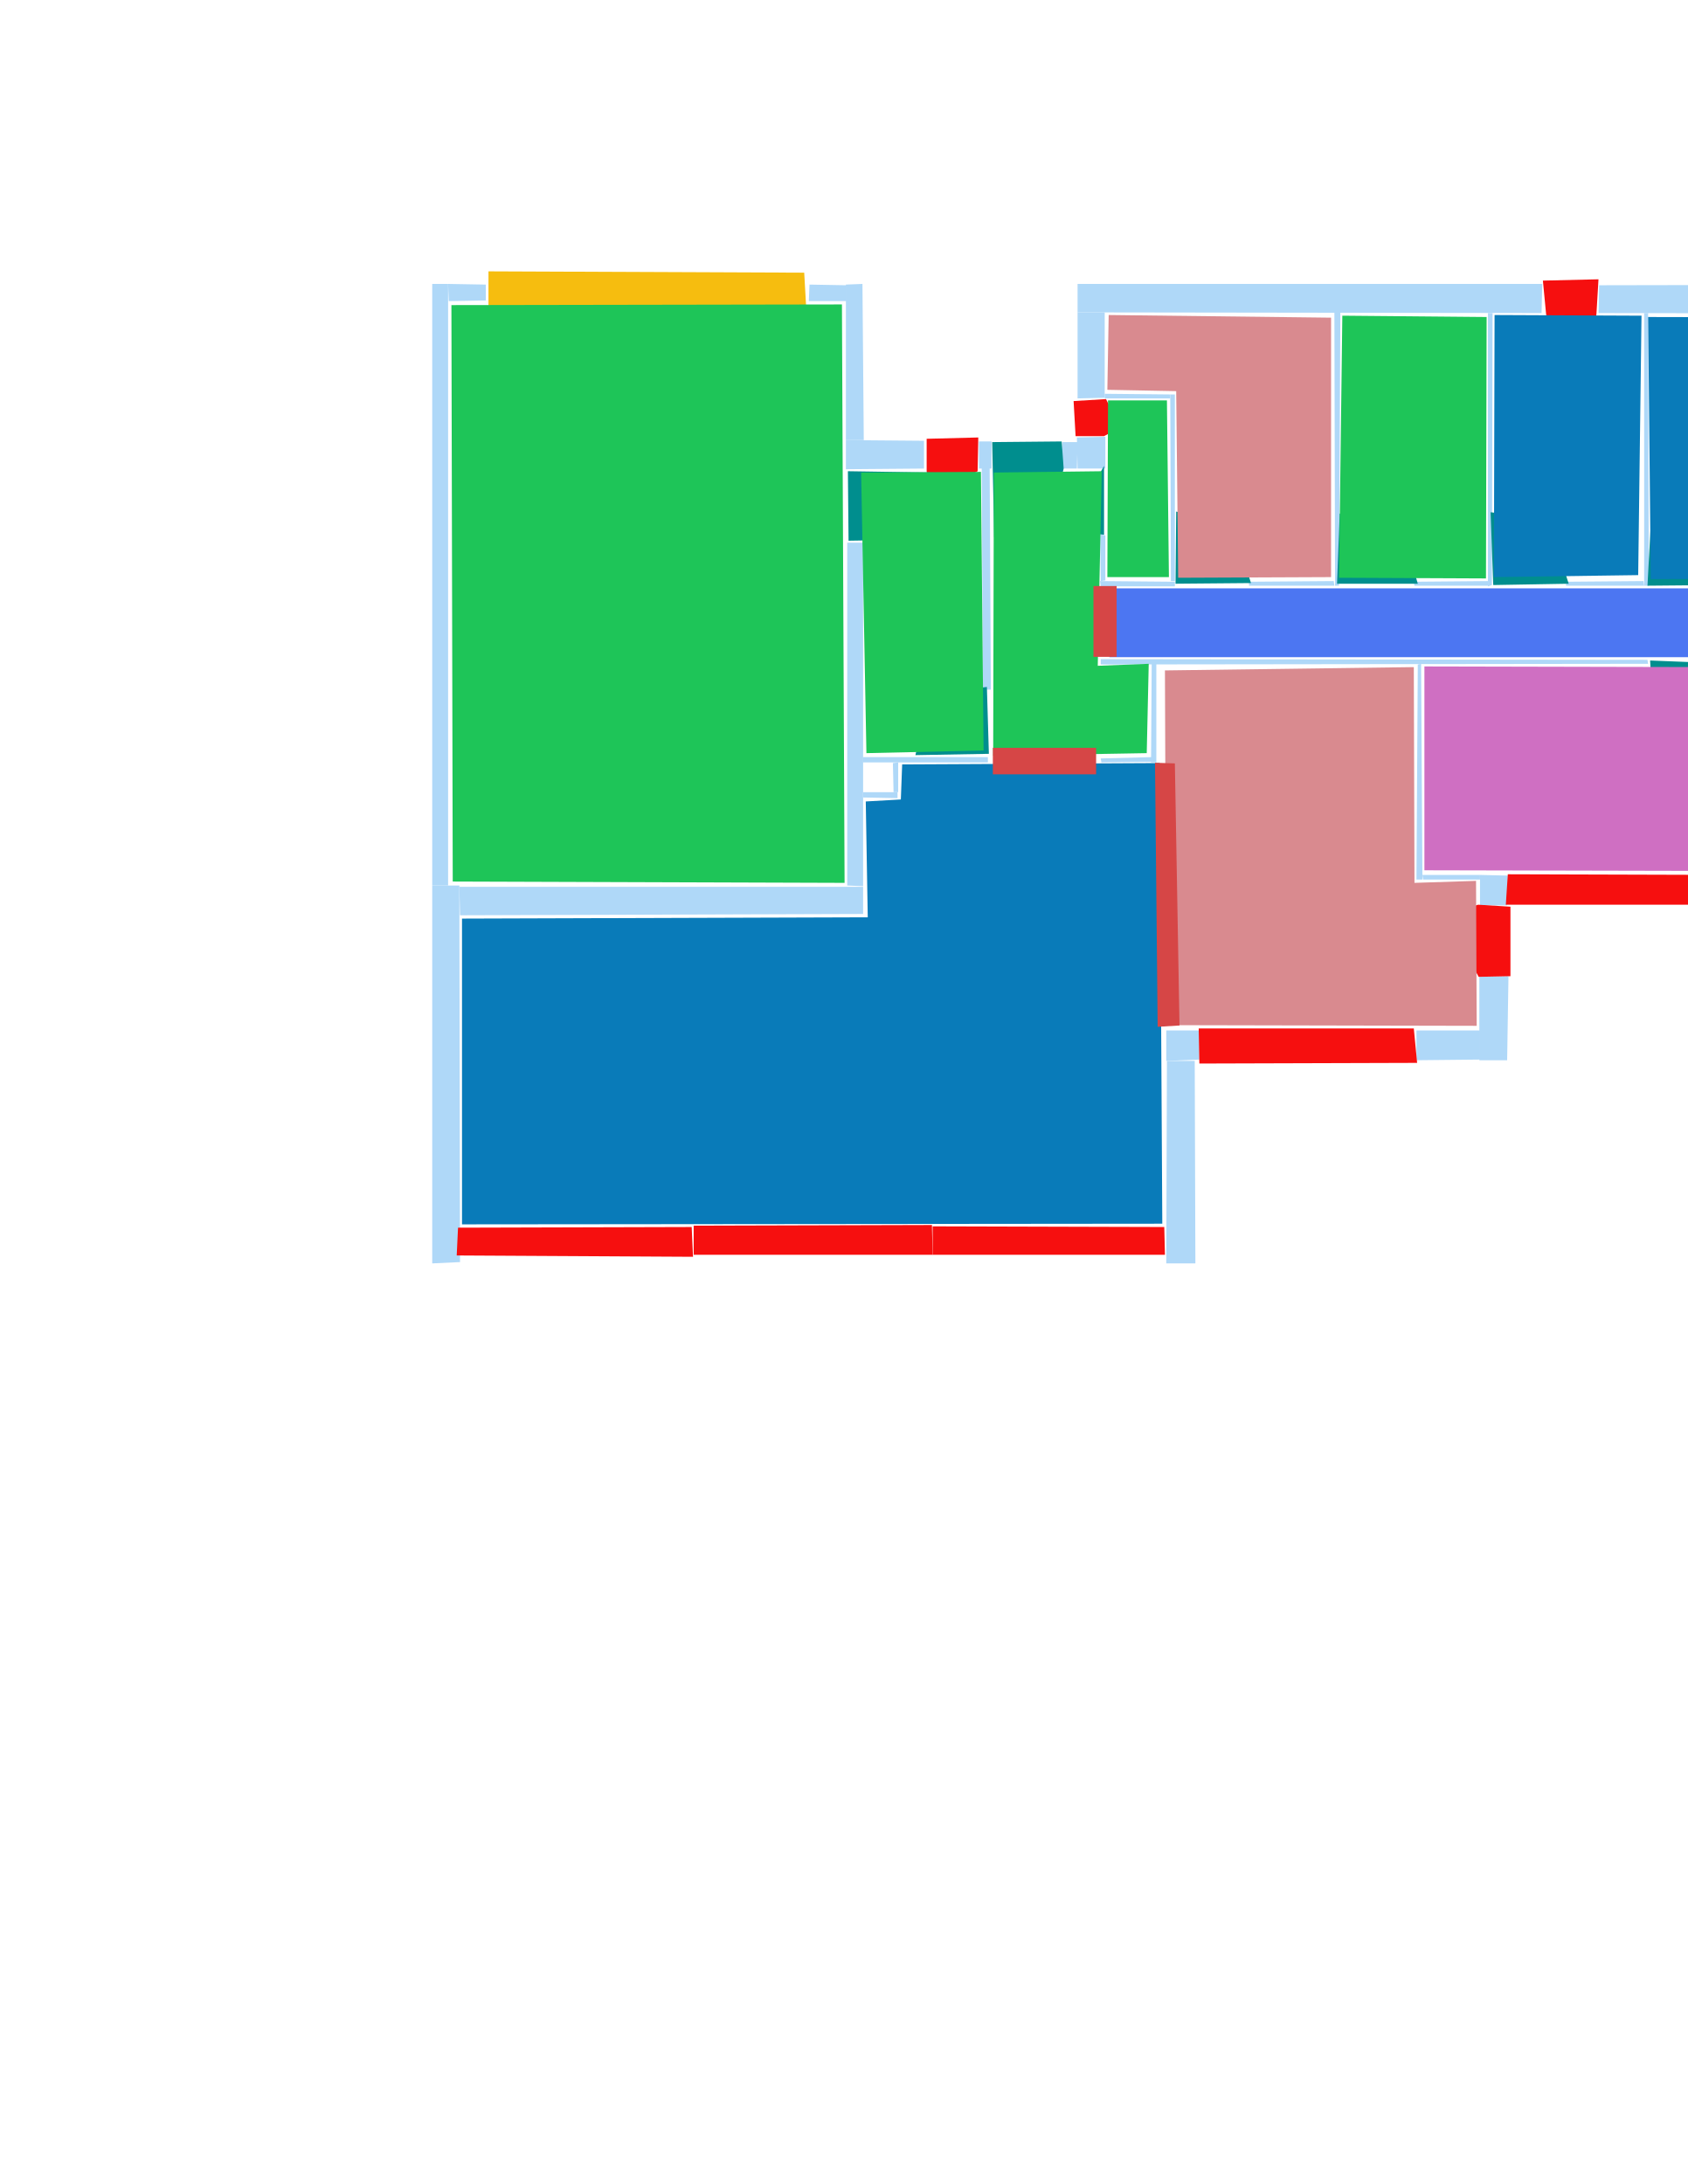
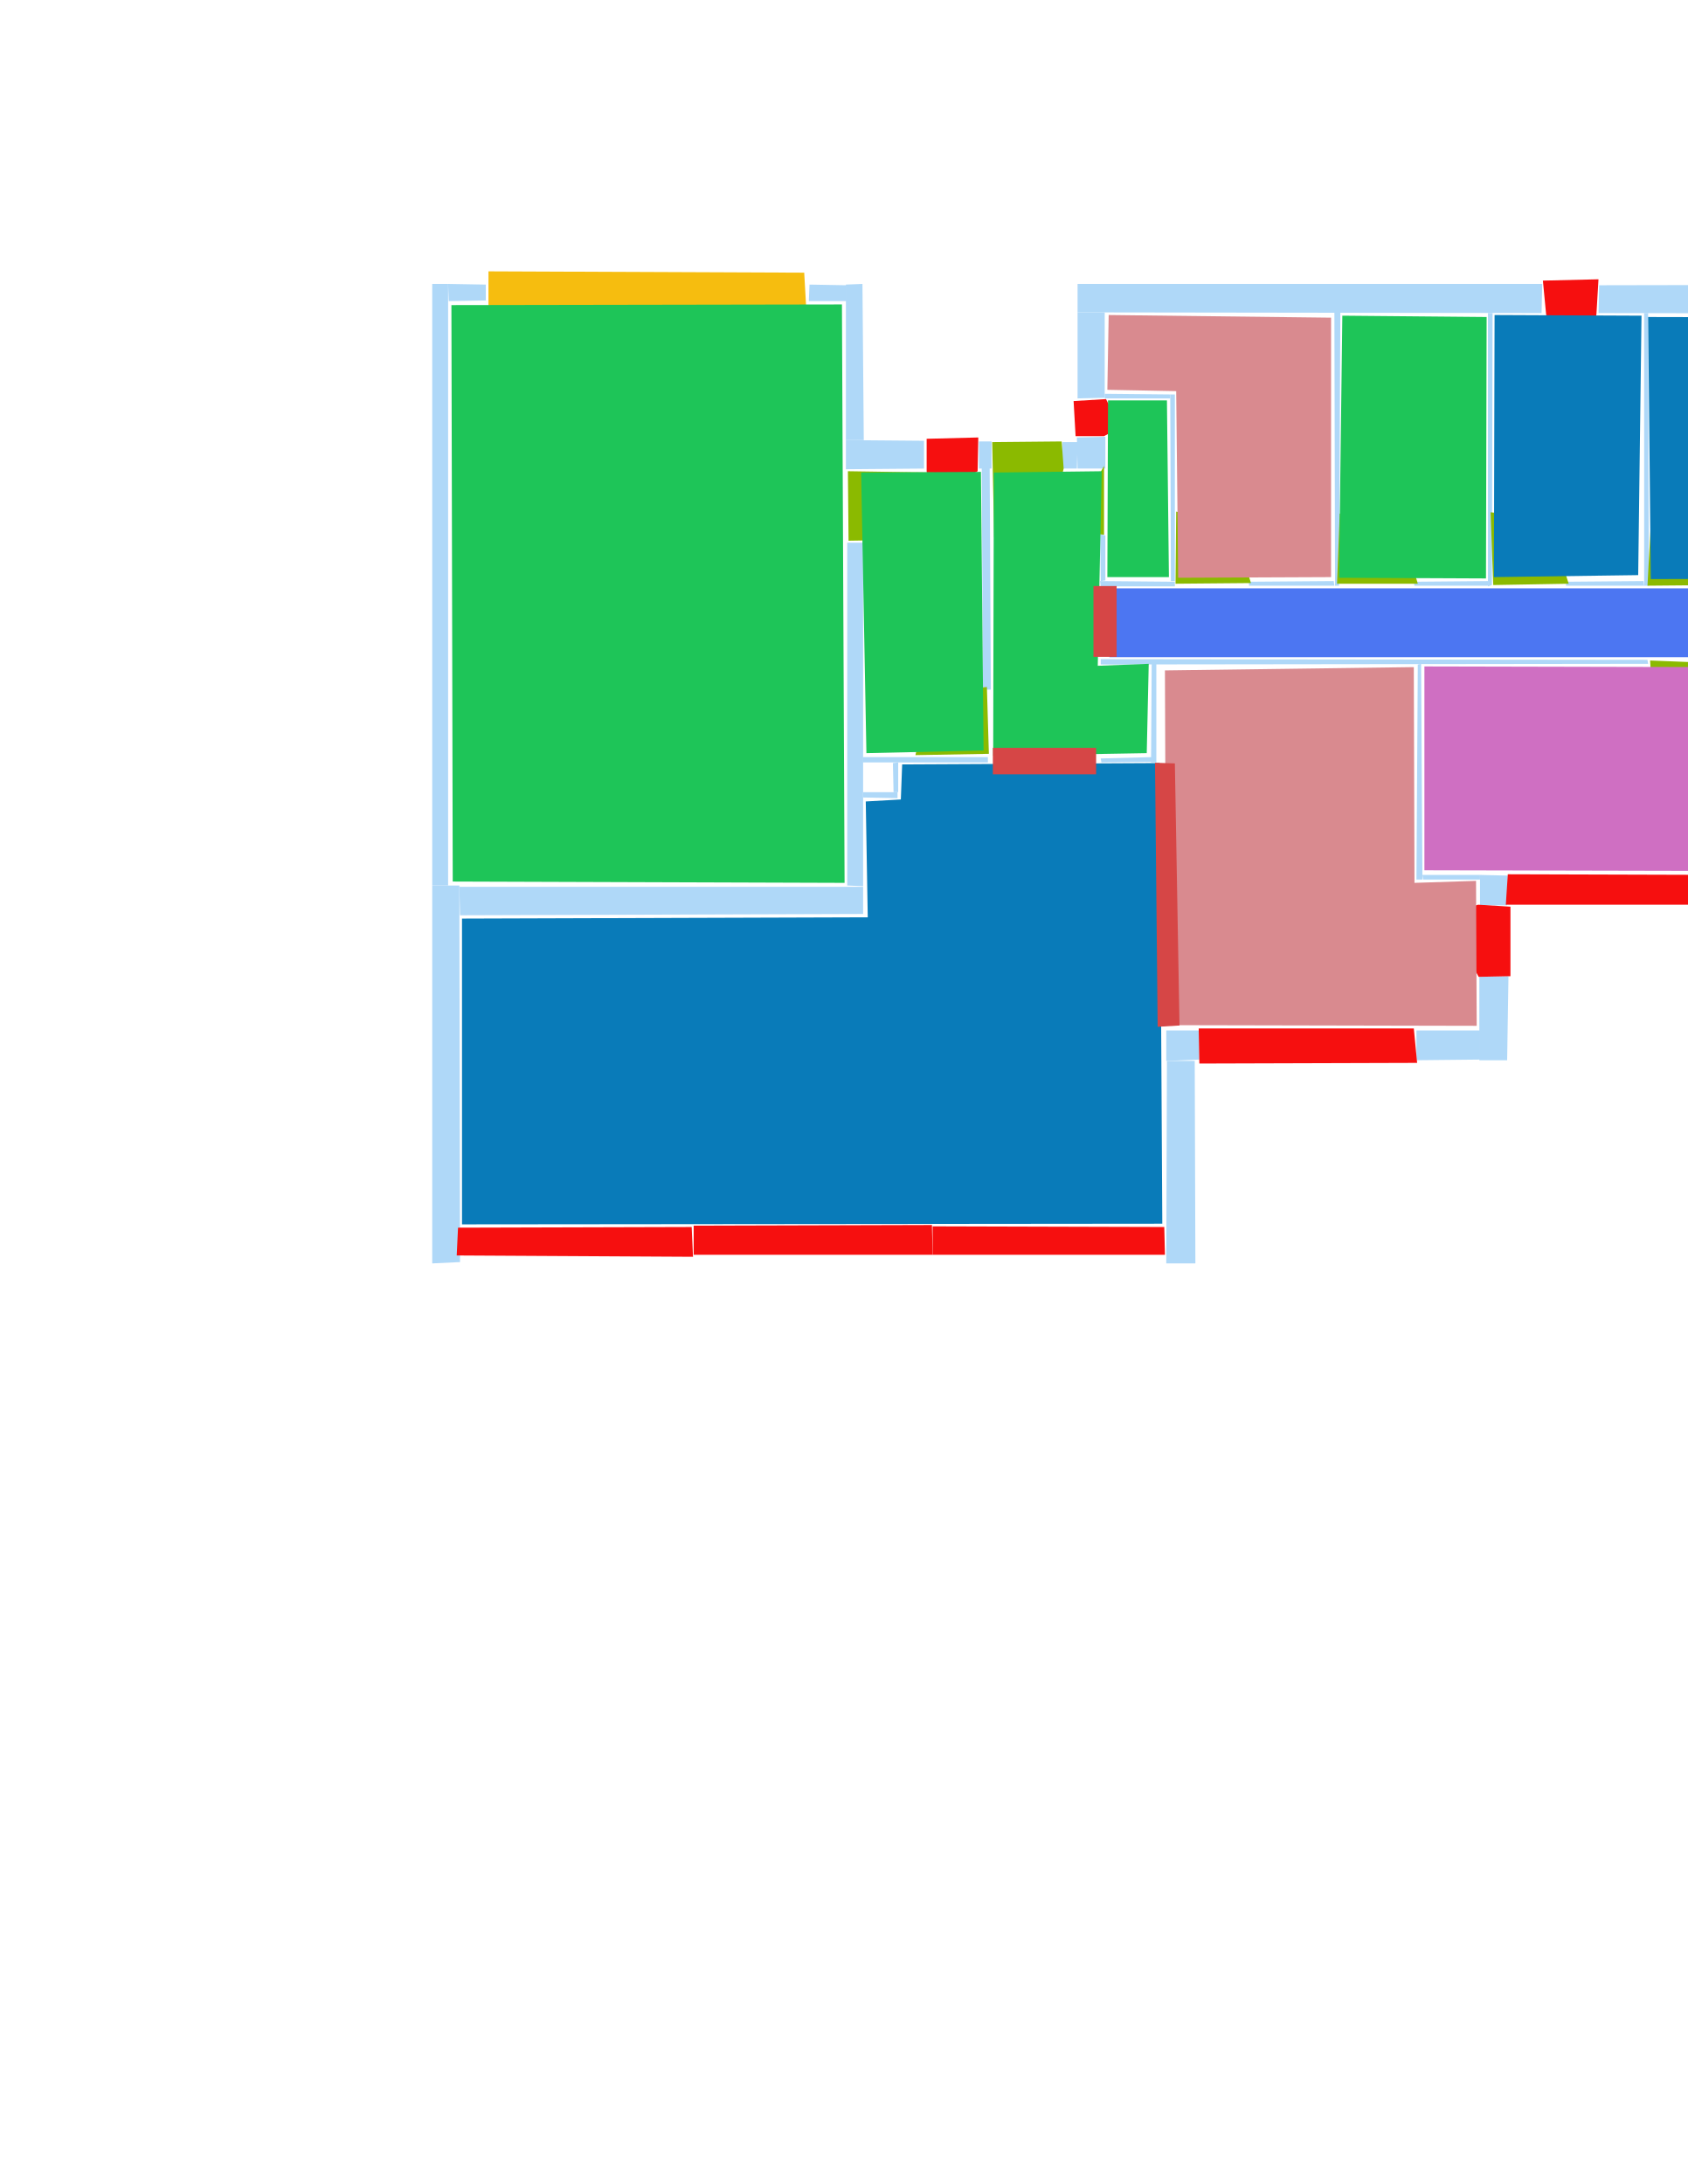
<svg xmlns="http://www.w3.org/2000/svg" version="1.1" width="2550" height="3300">
  <width>3508</width>
  <height>2480</height>
  <nclasslabel>50</nclasslabel>
  <nclassappear>6</nclassappear>
  <class>Bidet-1</class>
  <class>Bidet-2</class>
  <class>Bidet-3</class>
  <class>Bidet-4</class>
  <class>Door</class>
  <class>Door-1</class>
  <class>Door-23</class>
  <class>Oven-1</class>
  <class>Oven-2</class>
  <class>Oven-3</class>
  <class>Oven-4</class>
  <class>Parking</class>
  <class>Roof</class>
  <class>Room</class>
  <class>Separation</class>
  <class>Sink-1</class>
  <class>Sink-11</class>
  <class>Sink-12</class>
  <class>Sink-13</class>
  <class>Sink-14</class>
  <class>Sink-2</class>
  <class>Sink-3</class>
  <class>Sink-4</class>
  <class>Sink-5</class>
  <class>Sink-6</class>
  <class>Sofa-1</class>
  <class>Sofa-3</class>
  <class>Sofa-4</class>
  <class>Sofa-5</class>
  <class>Sofa-6</class>
  <class>Sofa-7</class>
  <class>Sofa-8</class>
  <class>Sofa-9</class>
  <class>Stairs-1</class>
  <class>Table-1</class>
  <class>Table-2</class>
  <class>Table-3</class>
  <class>Table-4</class>
  <class>Table-5</class>
  <class>Table-6</class>
  <class>Table-7</class>
  <class>Text</class>
  <class>Tub-1</class>
  <class>Tub-3</class>
  <class>TV-1</class>
  <class>TV-2</class>
  <class>Wall</class>
  <class>Wall-1</class>
  <class>Wallieee</class>
  <class>Window</class>
  <polygon class="Wall" fill="#AFD8F8" id="0" transcription="" points="1669,601 1628,602 1628,472 1669,472 " />
  <polygon class="Wall" fill="#AFD8F8" id="1" transcription="" points="1628,429 1628,472 2329,473 2330,429 " />
  <polygon class="Wall" fill="#AFD8F8" id="2" transcription="" points="1662,807 1670,809 1670,877 1663,878 " />
  <polygon class="Wall" fill="#AFD8F8" id="3" transcription="" points="1663,1146 1664,1152 1740,1151 1740,1144 " />
  <polygon class="Wall" fill="#AFD8F8" id="4" transcription="" points="1663,996 1663,1004 2490,1003 2489,997 " />
  <polygon class="Wall" fill="#AFD8F8" id="5" transcription="" points="1740,1003 1739,1152 1747,1152 1747,1003 " />
  <polygon class="Wall" fill="#AFD8F8" id="6" transcription="" points="1887,879 1887,885 2016,885 2015,878 " />
  <polygon class="Wall" fill="#AFD8F8" id="7" transcription="" points="2016,472 2025,472 2023,885 2017,885 " />
  <polygon class="Wall" fill="#AFD8F8" id="8" transcription="" points="2416,431 2415,473 2943,474 2943,430 " />
  <polygon class="Wall" fill="#AFD8F8" id="9" transcription="" points="2944,607 2986,607 2988,429 2943,429 " />
  <polygon class="Wall" fill="#AFD8F8" id="10" transcription="" points="2943,1375 2987,1376 2988,762 2943,763 " />
  <polygon class="Wall" fill="#AFD8F8" id="11" transcription="" points="2601,878 2602,885 2942,885 2942,880 " />
  <polygon class="Wall" fill="#AFD8F8" id="12" transcription="" points="2140,1557 2140,1602 2236,1601 2236,1557 " />
  <polygon class="Wall" fill="#AFD8F8" id="13" transcription="" points="2235,1476 2279,1475 2277,1602 2235,1602 " />
  <polygon class="Wall" fill="#AFD8F8" id="14" transcription="" points="2236,1368 2277,1368 2278,1323 2236,1322 " />
  <polygon class="Wall" fill="#AFD8F8" id="15" transcription="" points="678,455 677,429 734,430 734,454 " />
  <polygon class="Wall" fill="#AFD8F8" id="16" transcription="" points="677,1338 653,1338 653,429 677,429 " />
  <polygon class="Wall" fill="#AFD8F8" id="17" transcription="" points="1280,1338 1304,1339 1304,820 1280,820 " />
  <polygon class="Wall" fill="#AFD8F8" id="18" transcription="" points="1304,1381 1304,1340 694,1340 695,1383 " />
  <polygon class="Wall" fill="#AFD8F8" id="19" transcription="" points="695,1907 653,1909 653,1338 694,1338 " />
  <polygon class="Wall" fill="#AFD8F8" id="20" transcription="" points="1223,430 1222,455 1279,455 1279,431 " />
  <polygon class="Wall" fill="#AFD8F8" id="21" transcription="" points="1305,665 1278,665 1278,430 1303,429 " />
  <polygon class="Wall" fill="#AFD8F8" id="22" transcription="" points="1278,709 1278,665 1396,666 1396,708 " />
  <polygon class="Wall" fill="#AFD8F8" id="23" transcription="" points="1492.5,1152 1492.5,1144 1303.5,1144 1303.5,1152 " />
  <polygon class="Wall" fill="#AFD8F8" id="24" transcription="" points="1357,1197 1350,1197 1349,1153 1357,1152 " />
  <polygon class="Wall" fill="#AFD8F8" id="25" transcription="" points="1304,1205 1304,1197 1356,1197 1356,1206 " />
  <polygon class="Wall" fill="#AFD8F8" id="26" transcription="" points="1768,602 1768,596 1669,595 1669,602 " />
  <polygon class="Wall" fill="#AFD8F8" id="27" transcription="" points="1628,668 1627,708 1604,708 1605,668 " />
  <polygon class="Wall" fill="#AFD8F8" id="28" transcription="" points="1670,708 1628,708 1627,661 1670,660 " />
  <polygon class="Wall" fill="#AFD8F8" id="29" transcription="" points="1769,878 1775,878 1775,596 1768,596 " />
  <polygon class="Wall" fill="#AFD8F8" id="30" transcription="" points="1775,879 1775,886 1663,886 1662,878 " />
  <polygon class="Wall" fill="#AFD8F8" id="31" transcription="" points="1806,1909 1762,1909 1763,1603 1805,1603 " />
  <polygon class="Wall" fill="#AFD8F8" id="32" transcription="" points="1762,1557 1762,1603 1812,1601 1812,1557 " />
  <polygon class="Wall" fill="#AFD8F8" id="33" transcription="" points="1479,667 1479,708 1498,708 1498,667 " />
  <polygon class="Wall" fill="#AFD8F8" id="34" transcription="" points="2149,1322 2150,1329 2236,1329 2236,1322 " />
  <polygon class="Wall" fill="#AFD8F8" id="35" transcription="" points="2136,879 2137,885 2248,885 2248,878 " />
  <polygon class="Wall" fill="#AFD8F8" id="36" transcription="" points="2248,473 2255,473 2254,884 2248,886 " />
  <polygon class="Wall" fill="#AFD8F8" id="37" transcription="" points="2142,1004 2147,1003 2149,1329 2140,1329 " />
  <polygon class="Wall" fill="#AFD8F8" id="38" transcription="" points="2366,879 2366,885 2484,885 2483,878 " />
  <polygon class="Wall" fill="#AFD8F8" id="39" transcription="" points="2484,473 2490,473 2491,885 2484,885 " />
  <polygon class="Wall" fill="#AFD8F8" id="40" transcription="" points="2601,1005 2615,1004 2615,998 2601,997 " />
  <polygon class="Wall" fill="#AFD8F8" id="41" transcription="" points="2608,1006 2614,1006 2614,1323 2608,1322 " />
  <polygon class="Parking" fill="#F6BD0F" id="42" transcription="" points="738,469 1218,465 1215,412 738,410 " />
  <polygon class="Window" fill="#f60f0f" id="43" transcription="" points="1411,746 1477,712 1478,661 1400,663 1400,712 1403,730 " />
  <polygon class="Wall" fill="#AFD8F8" id="44" transcription="" points="1497,1042 1495,670 1483,671 1485,1042 " />
-   <polygon class="Door" fill="#008E8E" id="45" transcription="" points="1502,812 1499,668 1604,667 1607,708 1592,768 1546,801 " />
+   <polygon class="Door" fill="#8BBA00" id="45" transcription="" points="1502,812 1499,668 1604,667 1607,708 1592,768 1546,801 " />
  <polygon class="Window" fill="#f60f0f" id="46" transcription="" points="1692,646 1671,603 1622,606 1625,659 1668,659 " />
  <polygon class="Window" fill="#f60f0f" id="47" transcription="" points="2399,508 2336,476 2331,424 2415,422 2412,473 2410,494 " />
  <polygon class="Window" fill="#f60f0f" id="48" transcription="" points="2906,676 2941,612 2990,610 2993,761 2941,761 2906,694 2924,685 " />
  <polygon class="Window" fill="#f60f0f" id="49" transcription="" points="2943,1366 2943,1321 2612,1321 2613,1365 " />
  <polygon class="Window" fill="#f60f0f" id="50" transcription="" points="2613,1322 2614,1367 2275,1367 2278,1321 " />
  <polygon class="Window" fill="#f60f0f" id="51" transcription="" points="2186,1389 2234,1476 2282,1475 2282,1370 2233,1367 2205,1376 " />
  <polygon class="Window" fill="#f60f0f" id="52" transcription="" points="2136,1554 2141,1606 1812,1607 1811,1554 " />
  <polygon class="Wall" fill="#AFD8F8" id="53" transcription="" points="1781,1338 1805,1341 1805,1364 1782,1365 " />
  <polygon class="Window" fill="#f60f0f" id="54" transcription="" points="1409,1896 1760,1896 1759,1854 1409,1853 " />
  <polygon class="Window" fill="#f60f0f" id="55" transcription="" points="1048,1852 1048,1896 1409,1896 1408,1851 " />
  <polygon class="Window" fill="#f60f0f" id="56" transcription="" points="1045,1854 1047,1899 690,1897 692,1855 " />
-   <polygon class="Door" fill="#008E8E" id="57" transcription="" points="1412,714 1281,712 1282,817 1344,816 1387,782 " />
-   <polygon class="Door" fill="#008E8E" id="58" transcription="" points="1618,792 1668,704 1668,808 1638,805 " />
-   <polygon class="Door" fill="#008E8E" id="59" transcription="" points="1383,1141 1494,1139 1491,1038 1441,1044 1395,1090 " />
-   <polygon class="Door" fill="#008E8E" id="60" transcription="" points="1777,773 1776,882 1890,881 1873,827 1826,783 " />
-   <polygon class="Door" fill="#008E8E" id="61" transcription="" points="2024,776 2020,882 2142,882 2124,819 2079,784 " />
-   <polygon class="Door" fill="#008E8E" id="62" transcription="" points="2252,774 2256,884 2370,882 2352,826 2301,780 " />
-   <polygon class="Door" fill="#008E8E" id="63" transcription="" points="2495,774 2489,885 2601,884 2594,828 2535,782 " />
-   <polygon class="Door" fill="#008E8E" id="64" transcription="" points="2716,888 2604,888 2608,998 2659,989 2706,944 " />
-   <polygon class="Door" fill="#008E8E" id="65" transcription="" points="2597,1105 2594,1002 2493,998 2496,1049 2535,1088 " />
+   <polygon class="Door" fill="#8BBA00" id="57" transcription="" points="1412,714 1281,712 1282,817 1344,816 1387,782 " />
+   <polygon class="Door" fill="#8BBA00" id="58" transcription="" points="1618,792 1668,704 1668,808 1638,805 " />
+   <polygon class="Door" fill="#8BBA00" id="59" transcription="" points="1383,1141 1494,1139 1491,1038 1441,1044 1395,1090 " />
+   <polygon class="Door" fill="#8BBA00" id="60" transcription="" points="1777,773 1776,882 1890,881 1873,827 1826,783 " />
+   <polygon class="Door" fill="#8BBA00" id="61" transcription="" points="2024,776 2020,882 2142,882 2124,819 2079,784 " />
+   <polygon class="Door" fill="#8BBA00" id="62" transcription="" points="2252,774 2256,884 2370,882 2352,826 2301,780 " />
+   <polygon class="Door" fill="#8BBA00" id="63" transcription="" points="2495,774 2489,885 2601,884 2594,828 2535,782 " />
+   <polygon class="Door" fill="#8BBA00" id="64" transcription="" points="2716,888 2604,888 2608,998 2659,989 2706,944 " />
+   <polygon class="Door" fill="#8BBA00" id="65" transcription="" points="2597,1105 2594,1002 2493,998 2496,1049 2535,1088 " />
  <polygon class="Room" fill="#097bb9" id="66" transcription="" points="2941,480 2937,874 2494,875 2490,479 " />
  <polygon class="Room" fill="#097bb9" id="67" transcription="" points="2258,476 2257,872 2475,869 2480,477 " />
  <polygon class="livingRoom" fill="#1ec558" id="68" transcription="" points="2028,477 2023,873 2245,874 2246,479 " />
  <polygon class="bedRoom" fill="#d98a8f" id="69" transcription="" points="1675,476 1673,589 1777,591 1780,873 2011,872 2011,480 " />
  <polygon class="livingRoom" fill="#1ec558" id="70" transcription="" points="1763,605 1766,872 1673,872 1674,605 " />
  <polygon class="bedRoom" fill="#d98a8f" id="71" transcription="" points="2939.5,890.5 2939.5,1313.5 2618.5,1318.5 2612.5,887.5 " />
  <polygon class="bathRoom" fill="#cf6fc2" id="72" transcription="" points="2152,1007 2152,1315 2606,1316 2603,1008 " />
  <polygon class="kitchen" fill="#4c76f2" id="73" transcription="" points="1678,889 1676,993 2600.5,993 2599.5,889 " />
  <polygon class="livingRoom" fill="#1ec558" id="74" transcription="" points="1500.5,1142 1616.5,1140 1732.5,1138 1735.5,1003 1658.5,1006 1664.5,712 1501.5,714 " />
  <polygon class="livingRoom" fill="#1ec558" id="75" transcription="" points="1482,713 1486,1134 1309,1138 1301,714 " />
  <polygon class="livingRoom" fill="#1ec558" id="76" transcription="" points="682,461 684,1332 1276,1334 1272,460 " />
  <polygon class="Room" fill="#097bb9" id="77" transcription="" points="1752,1153 1756,1849 698,1850 698,1388 1311,1386 1308,1211 1361,1208 1363,1155 " />
  <polygon class="bedRoom" fill="#d98a8f" id="78" transcription="" points="2136,1008 2137,1334 2230,1331 2231,1550 1762,1549 1760,1013 " />
  <polygon class="Separation" fill="#D64646" id="79" transcription="" points="1500,1130 1656,1130 1656,1170 1500,1170 " />
  <polygon class="Separation" fill="#D64646" id="80" transcription="" points="1745,1152.5 1775,1153.5 1782,1549.5 1749,1551.5 " />
  <polygon class="Separation" fill="#D64646" id="81" transcription="" points="1652,885.5 1687,885.5 1687,992.5 1652,992.5 " />
  <relation type="access" objects="76,57,75" />
  <relation type="access" objects="75,59,77" />
  <relation type="access" objects="70,58,74" />
  <relation type="access" objects="72,65,73" />
  <relation type="access" objects="73,60,69" />
  <relation type="access" objects="73,61,68" />
  <relation type="access" objects="73,62,67" />
  <relation type="access" objects="73,63,66" />
  <relation type="access" objects="73,64,71" />
  <relation type="access" objects="77,79,74" />
  <relation type="access" objects="74,45,74" />
  <relation type="incident" objects="1,47" />
  <relation type="incident" objects="8,47" />
  <relation type="incident" objects="8,39" />
  <relation type="incident" objects="39,38" />
  <relation type="incident" objects="38,62" />
  <relation type="incident" objects="62,36" />
  <relation type="incident" objects="36,1" />
  <relation type="incident" objects="1,7" />
  <relation type="incident" objects="7,61" />
  <relation type="incident" objects="61,35" />
  <relation type="incident" objects="35,36" />
  <relation type="incident" objects="7,6" />
  <relation type="incident" objects="6,60" />
  <relation type="incident" objects="60,30" />
  <relation type="incident" objects="30,2" />
  <relation type="incident" objects="2,58" />
  <relation type="incident" objects="58,28" />
  <relation type="incident" objects="28,46" />
  <relation type="incident" objects="46,0" />
  <relation type="incident" objects="0,1" />
  <relation type="incident" objects="0,26" />
  <relation type="incident" objects="26,29" />
  <relation type="incident" objects="29,30" />
  <relation type="incident" objects="33,45" />
  <relation type="incident" objects="28,27" />
  <relation type="incident" objects="28,58" />
  <relation type="incident" objects="58,2" />
  <relation type="incident" objects="33,44" />
  <relation type="incident" objects="44,59" />
  <relation type="incident" objects="59,23" />
  <relation type="incident" objects="23,17" />
  <relation type="incident" objects="17,57" />
  <relation type="incident" objects="57,22" />
  <relation type="incident" objects="22,43" />
  <relation type="incident" objects="43,33" />
  <relation type="incident" objects="15,42" />
  <relation type="incident" objects="42,20" />
  <relation type="incident" objects="20,21" />
  <relation type="incident" objects="21,22" />
  <relation type="incident" objects="22,57" />
  <relation type="incident" objects="57,17" />
  <relation type="incident" objects="17,18" />
  <relation type="incident" objects="18,19" />
  <relation type="incident" objects="19,16" />
  <relation type="incident" objects="16,15" />
  <relation type="incident" objects="8,9" />
  <relation type="incident" objects="9,48" />
  <relation type="incident" objects="48,10" />
  <relation type="incident" objects="10,11" />
  <relation type="incident" objects="11,63" />
  <relation type="incident" objects="63,39" />
  <relation type="incident" objects="10,49" />
  <relation type="incident" objects="49,41" />
  <relation type="incident" objects="41,64" />
  <relation type="incident" objects="64,11" />
  <relation type="incident" objects="50,14" />
  <relation type="incident" objects="14,34" />
  <relation type="incident" objects="34,37" />
  <relation type="incident" objects="37,4" />
  <relation type="incident" objects="4,65" />
  <relation type="incident" objects="65,40" />
  <relation type="incident" objects="40,64" />
  <relation type="incident" objects="19,56" />
  <relation type="incident" objects="56,55" />
  <relation type="incident" objects="55,54" />
  <relation type="incident" objects="54,31" />
  <relation type="incident" objects="31,32" />
  <relation type="incident" objects="32,52" />
  <relation type="incident" objects="52,12" />
  <relation type="incident" objects="12,13" />
  <relation type="incident" objects="13,51" />
  <relation type="incident" objects="51,14" />
  <relation type="incident" objects="79,59" />
  <relation type="incident" objects="79,3" />
  <relation type="incident" objects="3,5" />
  <relation type="incident" objects="5,4" />
  <relation type="incident" objects="53,32" />
  <relation type="incident" objects="53,5" />
  <relation type="neighbour" objects="66,67" />
  <relation type="neighbour" objects="67,73" />
  <relation type="neighbour" objects="73,66" />
  <relation type="neighbour" objects="73,68" />
  <relation type="neighbour" objects="73,69" />
  <relation type="neighbour" objects="73,70" />
  <relation type="neighbour" objects="73,74" />
  <relation type="neighbour" objects="73,78" />
  <relation type="neighbour" objects="73,72" />
  <relation type="neighbour" objects="73,71" />
  <relation type="neighbour" objects="71,66" />
  <relation type="neighbour" objects="72,71" />
  <relation type="neighbour" objects="72,78" />
  <relation type="neighbour" objects="78,74" />
  <relation type="neighbour" objects="74,70" />
  <relation type="neighbour" objects="70,69" />
  <relation type="neighbour" objects="69,68" />
  <relation type="neighbour" objects="68,67" />
  <relation type="neighbour" objects="74,75" />
  <relation type="neighbour" objects="75,76" />
  <relation type="neighbour" objects="76,77" />
  <relation type="neighbour" objects="77,78" />
  <relation type="neighbour" objects="75,77" />
  <relation type="neighbour" objects="74,77" />
  <relation type="outerP" objects="15,42,20,21,22,43,33,45,28,46,0,1,47,8,9,48,10,49,50,14,51,13,12,52,32,31,54,55,56,19,16" />
  <relation type="surround" objects="15,42,20,21,22,57,17,18,19,16,76" />
  <relation type="surround" objects="22,43,33,44,59,23,17,57,75" />
  <relation type="surround" objects="81,4,5,3,79,23,59,44,45,27,28,58,2,30,74" />
  <relation type="surround" objects="81,30,60,6,7,61,35,36,62,38,39,63,11,64,40,65,4,73" />
  <relation type="surround" objects="80,32,31,54,55,56,19,18,17,25,24,23,59,79,3,77" />
  <relation type="surround" objects="80,5,4,37,34,14,51,13,12,52,32,78" />
  <relation type="surround" objects="4,65,40,41,50,14,34,37,72" />
  <relation type="surround" objects="11,10,49,41,64,71" />
  <relation type="access" objects="78,80,77" />
</svg>
